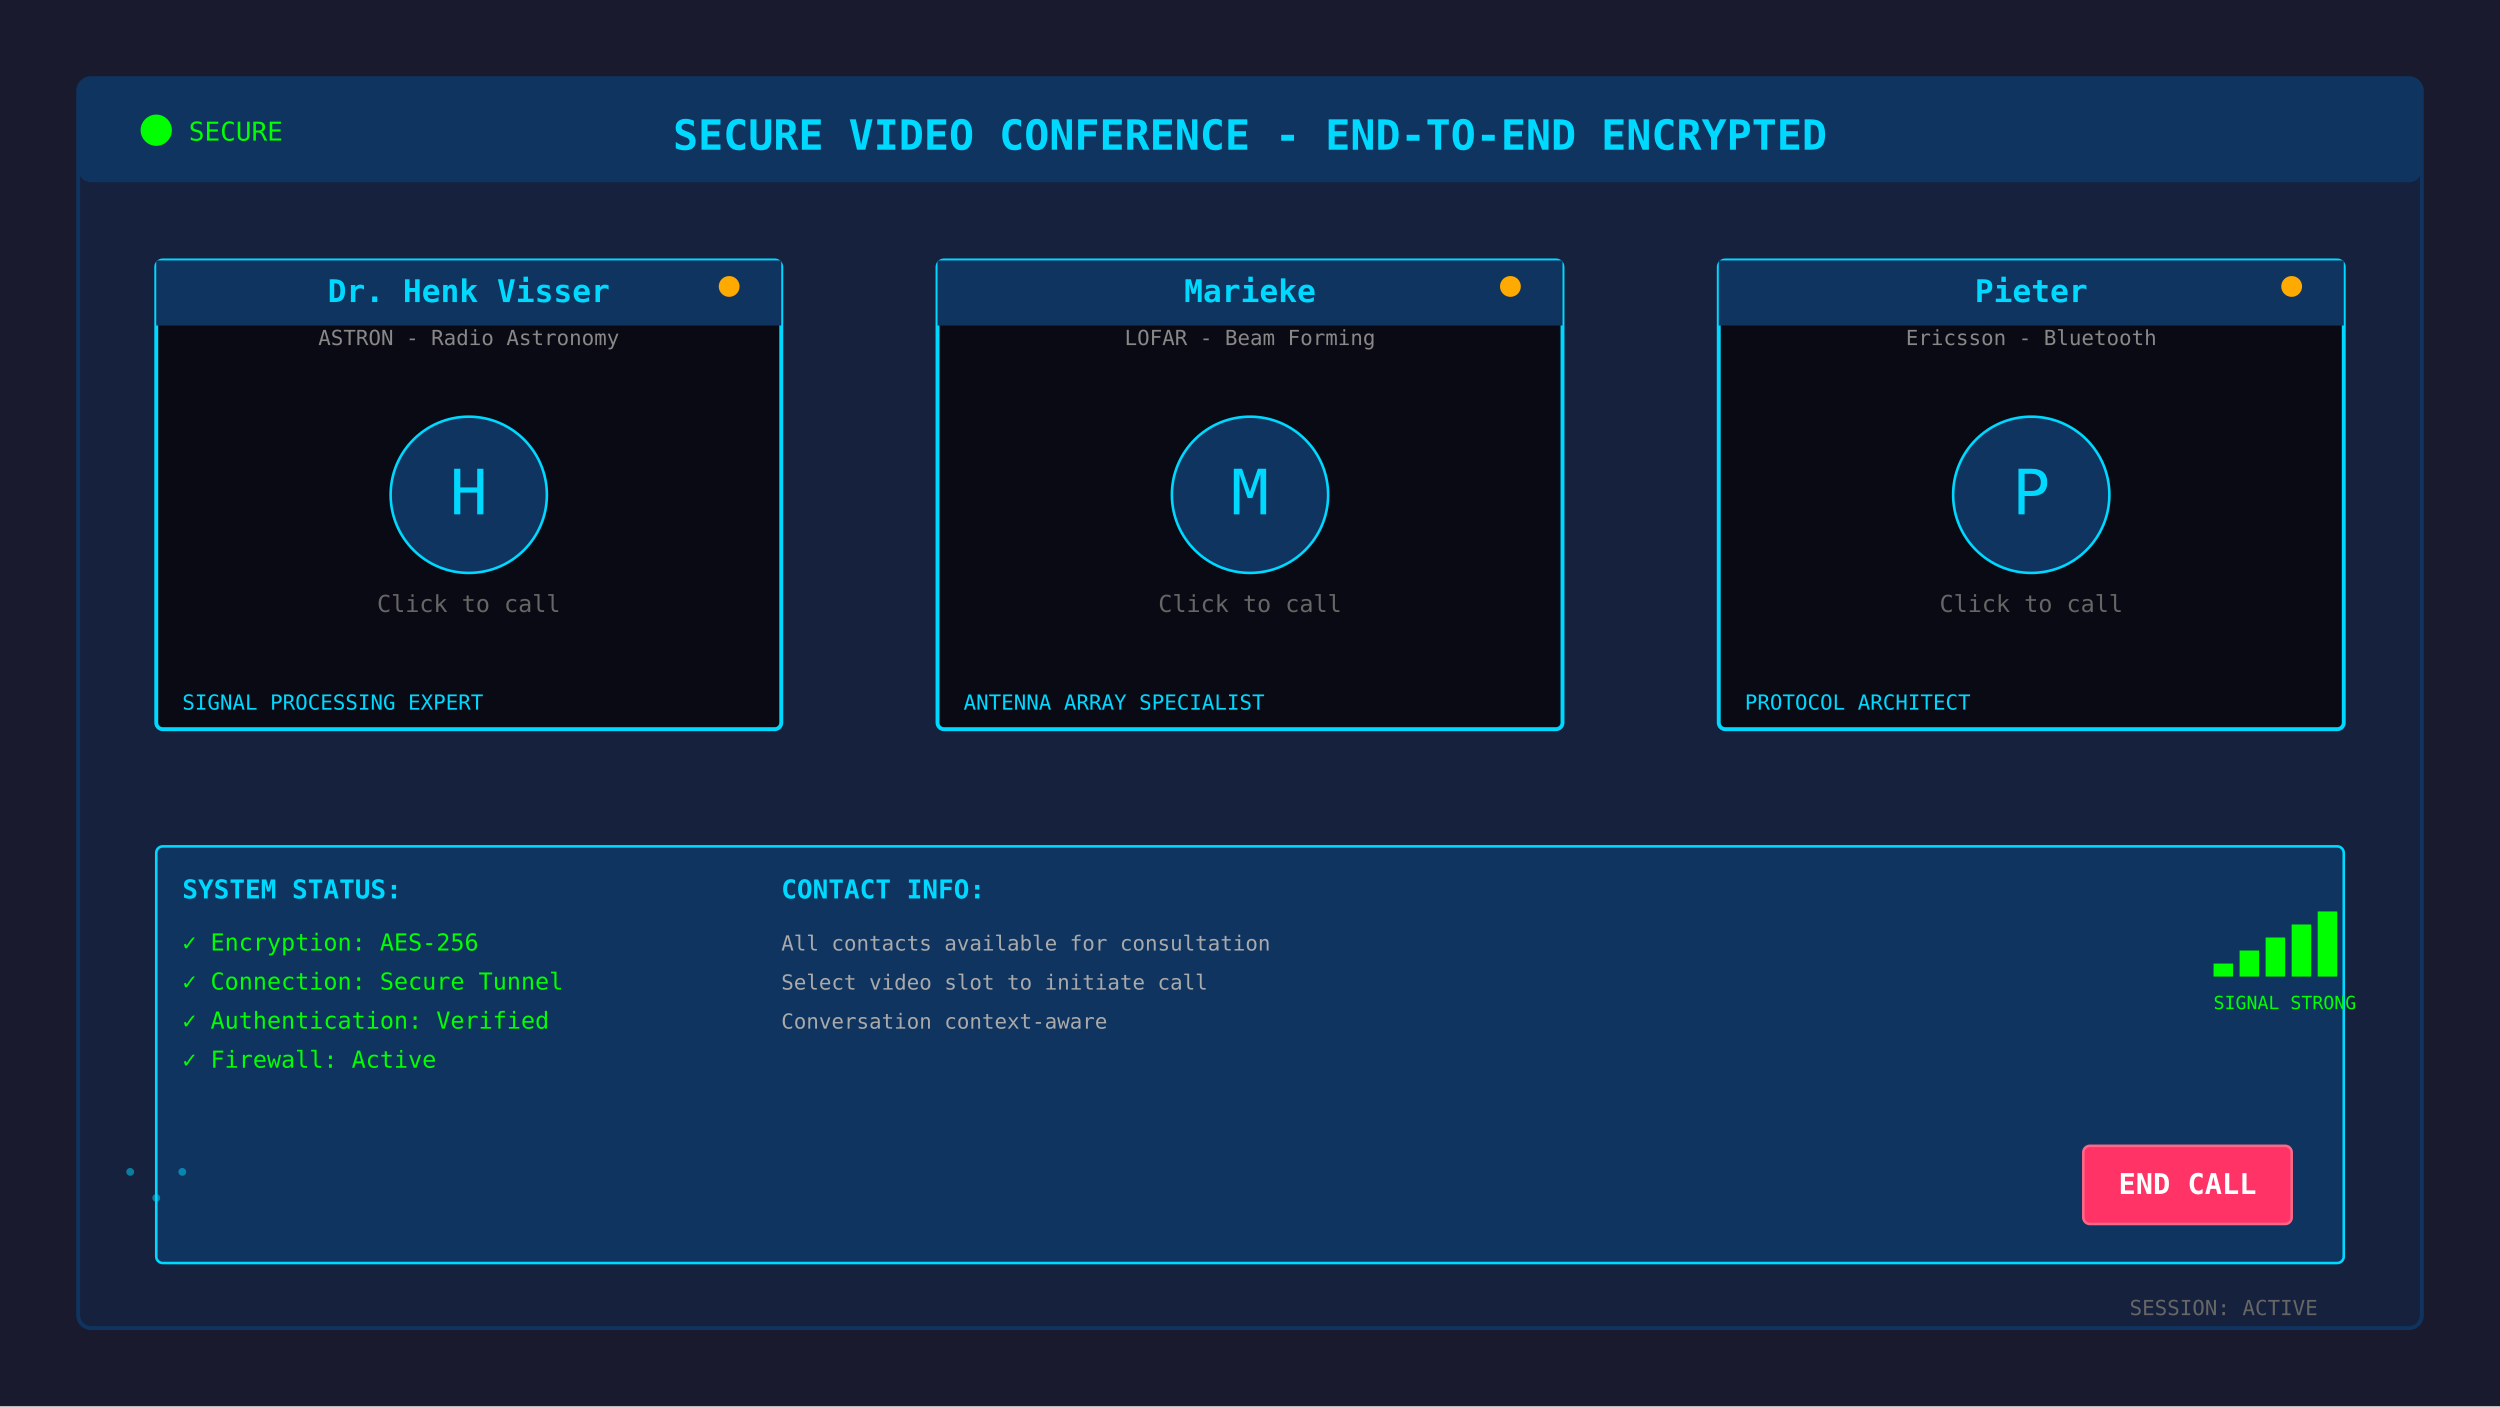
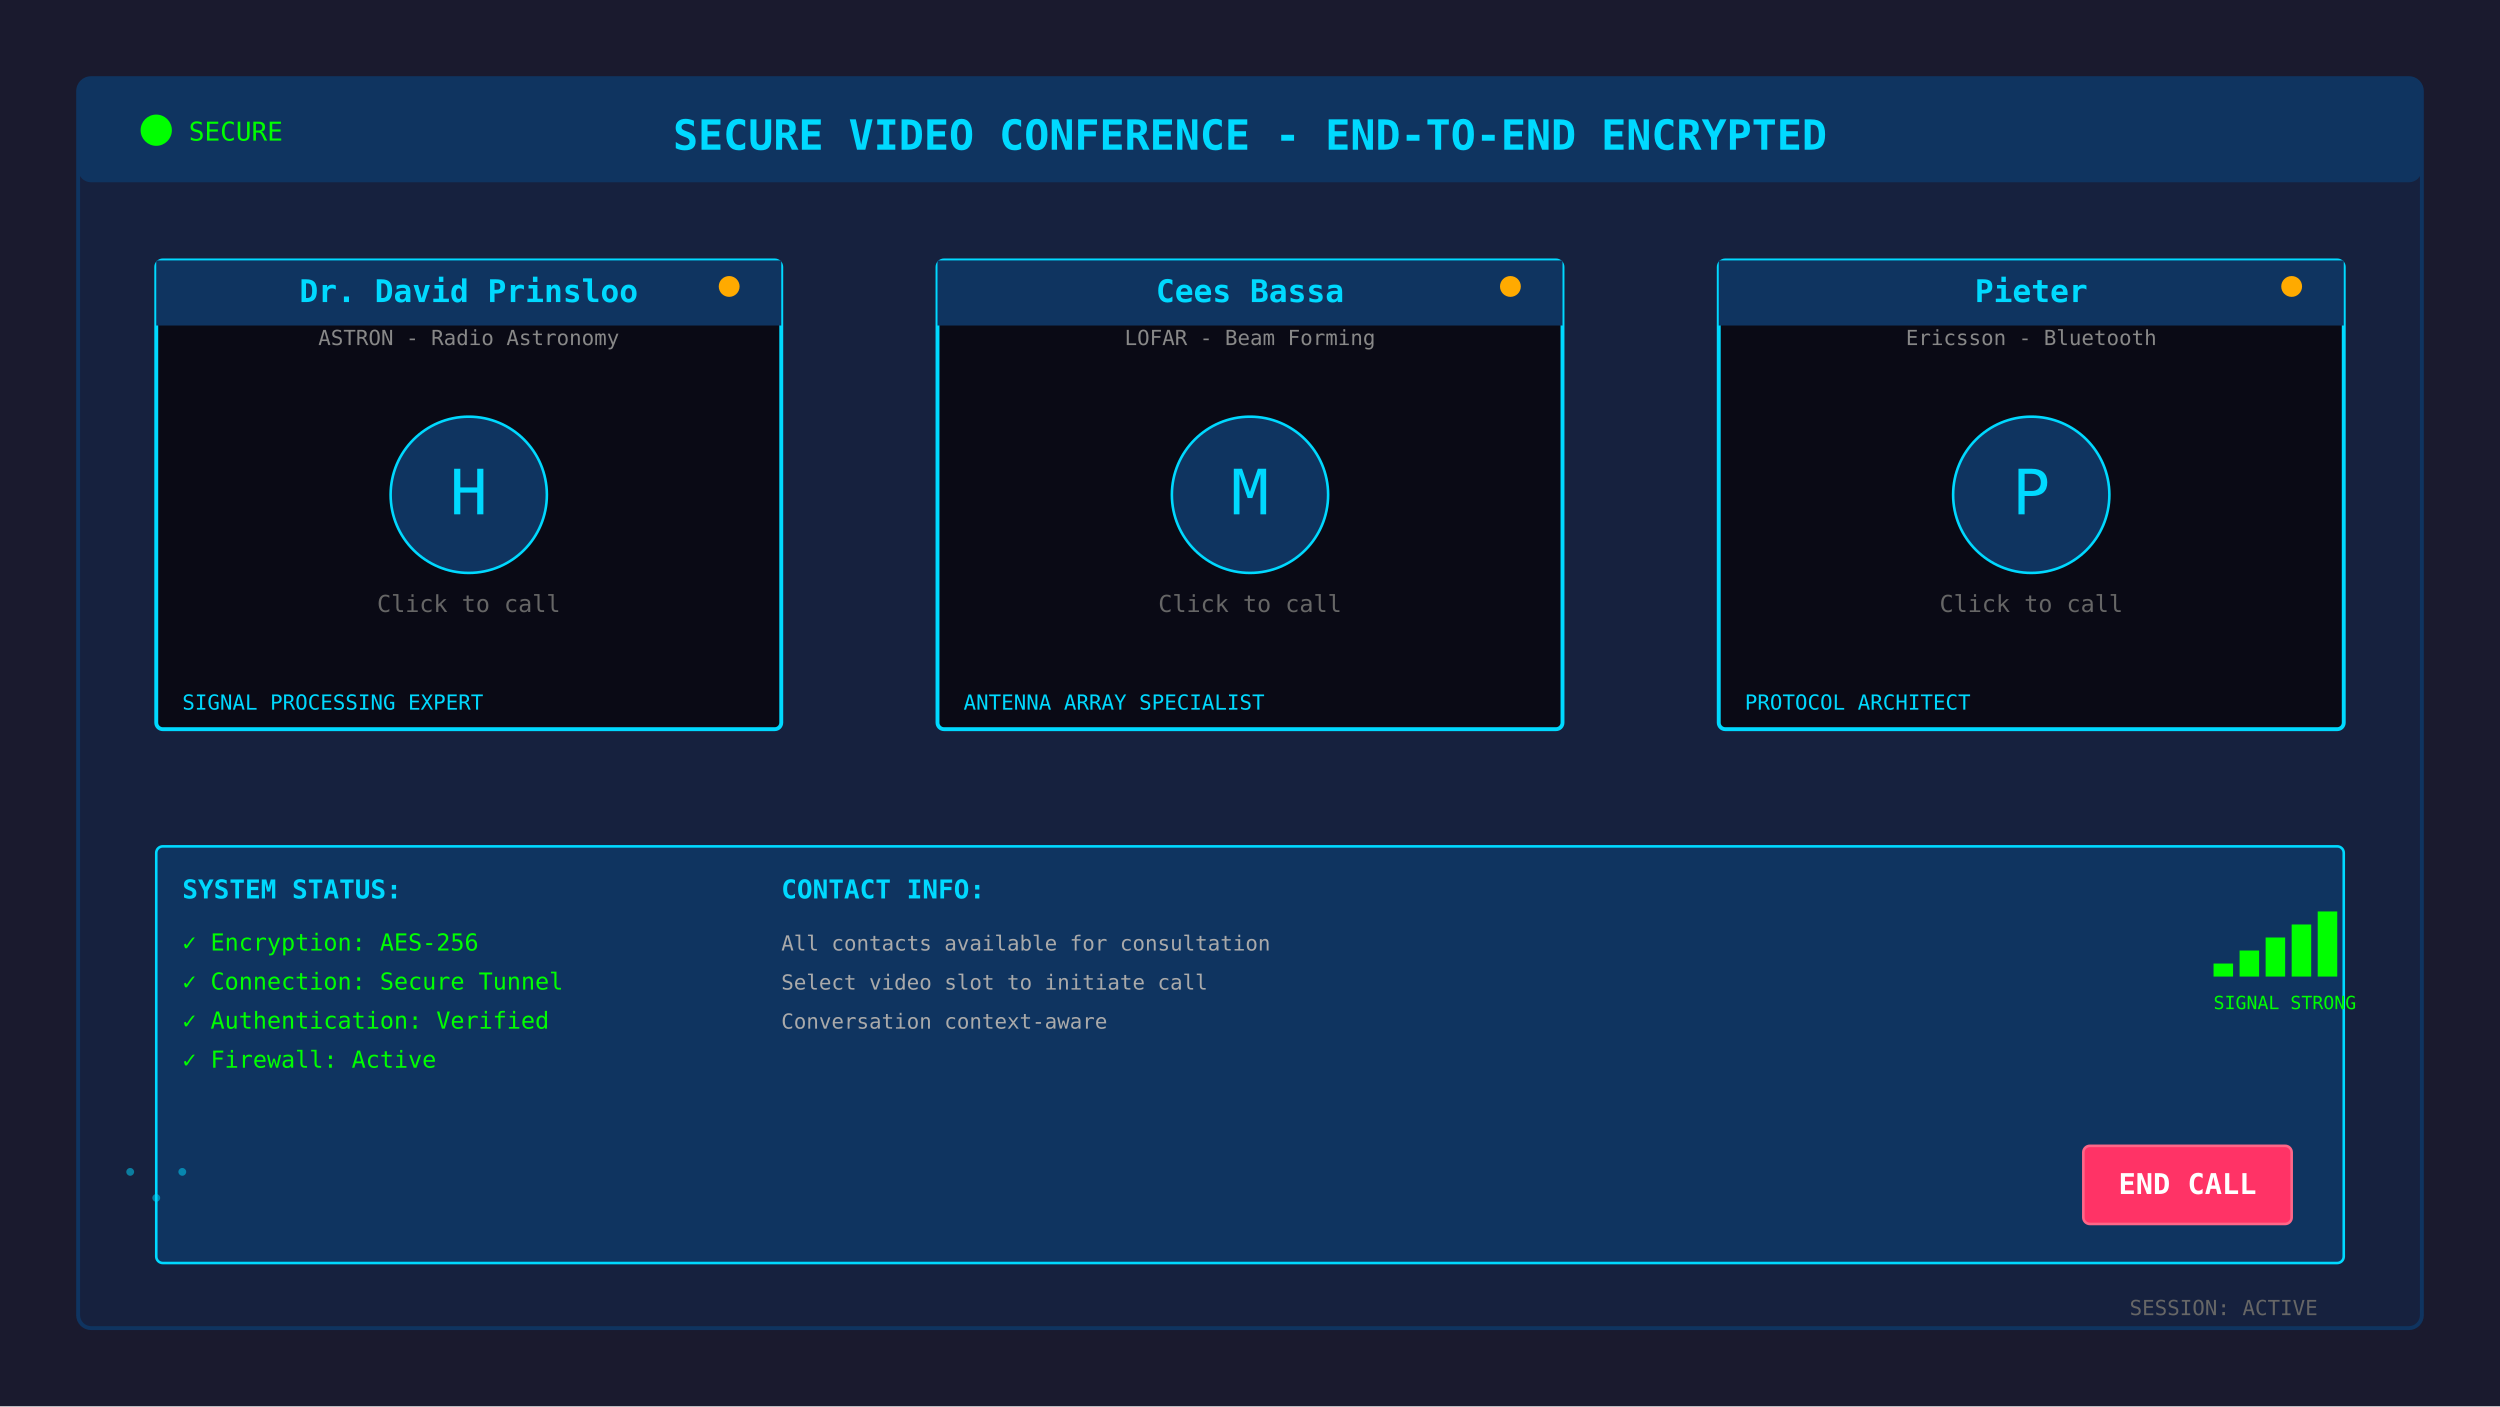
<svg xmlns="http://www.w3.org/2000/svg" viewBox="0 0 1920 1080">
  <rect width="1920" height="1080" fill="#1a1a2e" />
  <rect x="60" y="60" width="1800" height="960" fill="#16213e" stroke="#0f3460" stroke-width="3" rx="10" />
  <rect x="60" y="60" width="1800" height="80" fill="#0f3460" rx="10" />
  <text x="960" y="115" font-family="monospace" font-size="32" fill="#00d9ff" text-anchor="middle" font-weight="bold">
    SECURE VIDEO CONFERENCE - END-TO-END ENCRYPTED
  </text>
  <circle cx="120" cy="100" r="12" fill="#00ff00" />
  <text x="145" y="108" font-family="monospace" font-size="20" fill="#00ff00">
    SECURE
  </text>
  <g id="video-slot-1">
    <rect x="120" y="200" width="480" height="360" fill="#0a0a15" stroke="#00d9ff" stroke-width="3" rx="5" />
    <rect x="120" y="200" width="480" height="50" fill="#0f3460" />
    <text x="360" y="232" font-family="monospace" font-size="24" fill="#00d9ff" text-anchor="middle" font-weight="bold">
-       Dr. Henk Visser
+       Dr. David Prinsloo
    </text>
    <text x="360" y="265" font-family="monospace" font-size="16" fill="#888" text-anchor="middle">
      ASTRON - Radio Astronomy
    </text>
    <circle cx="360" cy="380" r="60" fill="#0f3460" stroke="#00d9ff" stroke-width="2" />
    <text x="360" y="395" font-family="monospace" font-size="48" fill="#00d9ff" text-anchor="middle">
      H
    </text>
    <text x="360" y="470" font-family="monospace" font-size="18" fill="#666" text-anchor="middle">
      Click to call
    </text>
    <circle cx="560" cy="220" r="8" fill="#ffaa00" />
    <text x="140" y="545" font-family="monospace" font-size="16" fill="#00d9ff">
      SIGNAL PROCESSING EXPERT
    </text>
  </g>
  <g id="video-slot-2">
    <rect x="720" y="200" width="480" height="360" fill="#0a0a15" stroke="#00d9ff" stroke-width="3" rx="5" />
    <rect x="720" y="200" width="480" height="50" fill="#0f3460" />
    <text x="960" y="232" font-family="monospace" font-size="24" fill="#00d9ff" text-anchor="middle" font-weight="bold">
-       Marieke
+       Cees Bassa
    </text>
    <text x="960" y="265" font-family="monospace" font-size="16" fill="#888" text-anchor="middle">
      LOFAR - Beam Forming
    </text>
    <circle cx="960" cy="380" r="60" fill="#0f3460" stroke="#00d9ff" stroke-width="2" />
    <text x="960" y="395" font-family="monospace" font-size="48" fill="#00d9ff" text-anchor="middle">
      M
    </text>
    <text x="960" y="470" font-family="monospace" font-size="18" fill="#666" text-anchor="middle">
      Click to call
    </text>
    <circle cx="1160" cy="220" r="8" fill="#ffaa00" />
    <text x="740" y="545" font-family="monospace" font-size="16" fill="#00d9ff">
      ANTENNA ARRAY SPECIALIST
    </text>
  </g>
  <g id="video-slot-3">
    <rect x="1320" y="200" width="480" height="360" fill="#0a0a15" stroke="#00d9ff" stroke-width="3" rx="5" />
    <rect x="1320" y="200" width="480" height="50" fill="#0f3460" />
    <text x="1560" y="232" font-family="monospace" font-size="24" fill="#00d9ff" text-anchor="middle" font-weight="bold">
      Pieter
    </text>
    <text x="1560" y="265" font-family="monospace" font-size="16" fill="#888" text-anchor="middle">
      Ericsson - Bluetooth
    </text>
    <circle cx="1560" cy="380" r="60" fill="#0f3460" stroke="#00d9ff" stroke-width="2" />
    <text x="1560" y="395" font-family="monospace" font-size="48" fill="#00d9ff" text-anchor="middle">
      P
    </text>
    <text x="1560" y="470" font-family="monospace" font-size="18" fill="#666" text-anchor="middle">
      Click to call
    </text>
    <circle cx="1760" cy="220" r="8" fill="#ffaa00" />
    <text x="1340" y="545" font-family="monospace" font-size="16" fill="#00d9ff">
      PROTOCOL ARCHITECT
    </text>
  </g>
  <rect x="120" y="650" width="1680" height="320" fill="#0f3460" stroke="#00d9ff" stroke-width="2" rx="5" />
  <text x="140" y="690" font-family="monospace" font-size="20" fill="#00d9ff" font-weight="bold">
    SYSTEM STATUS:
  </text>
  <text x="140" y="730" font-family="monospace" font-size="18" fill="#00ff00">
    ✓ Encryption: AES-256
  </text>
  <text x="140" y="760" font-family="monospace" font-size="18" fill="#00ff00">
    ✓ Connection: Secure Tunnel
  </text>
  <text x="140" y="790" font-family="monospace" font-size="18" fill="#00ff00">
    ✓ Authentication: Verified
  </text>
  <text x="140" y="820" font-family="monospace" font-size="18" fill="#00ff00">
    ✓ Firewall: Active
  </text>
  <text x="600" y="690" font-family="monospace" font-size="20" fill="#00d9ff" font-weight="bold">
    CONTACT INFO:
  </text>
  <text x="600" y="730" font-family="monospace" font-size="16" fill="#aaa">
    All contacts available for consultation
  </text>
  <text x="600" y="760" font-family="monospace" font-size="16" fill="#aaa">
    Select video slot to initiate call
  </text>
  <text x="600" y="790" font-family="monospace" font-size="16" fill="#aaa">
    Conversation context-aware
  </text>
  <rect x="1600" y="880" width="160" height="60" fill="#ff3366" stroke="#ff6688" stroke-width="2" rx="5" />
  <text x="1680" y="917" font-family="monospace" font-size="22" fill="#ffffff" text-anchor="middle" font-weight="bold">
    END CALL
  </text>
  <circle cx="100" cy="900" r="3" fill="#00d9ff" opacity="0.5" />
  <circle cx="120" cy="920" r="3" fill="#00d9ff" opacity="0.5" />
  <circle cx="140" cy="900" r="3" fill="#00d9ff" opacity="0.5" />
  <g id="signal" transform="translate(1700, 700)">
    <rect x="0" y="40" width="15" height="10" fill="#00ff00" />
    <rect x="20" y="30" width="15" height="20" fill="#00ff00" />
    <rect x="40" y="20" width="15" height="30" fill="#00ff00" />
    <rect x="60" y="10" width="15" height="40" fill="#00ff00" />
    <rect x="80" y="0" width="15" height="50" fill="#00ff00" />
    <text x="0" y="75" font-family="monospace" font-size="14" fill="#00ff00">
      SIGNAL STRONG
    </text>
  </g>
  <text x="1780" y="1010" font-family="monospace" font-size="16" fill="#666" text-anchor="end">
    SESSION: ACTIVE
  </text>
</svg>
